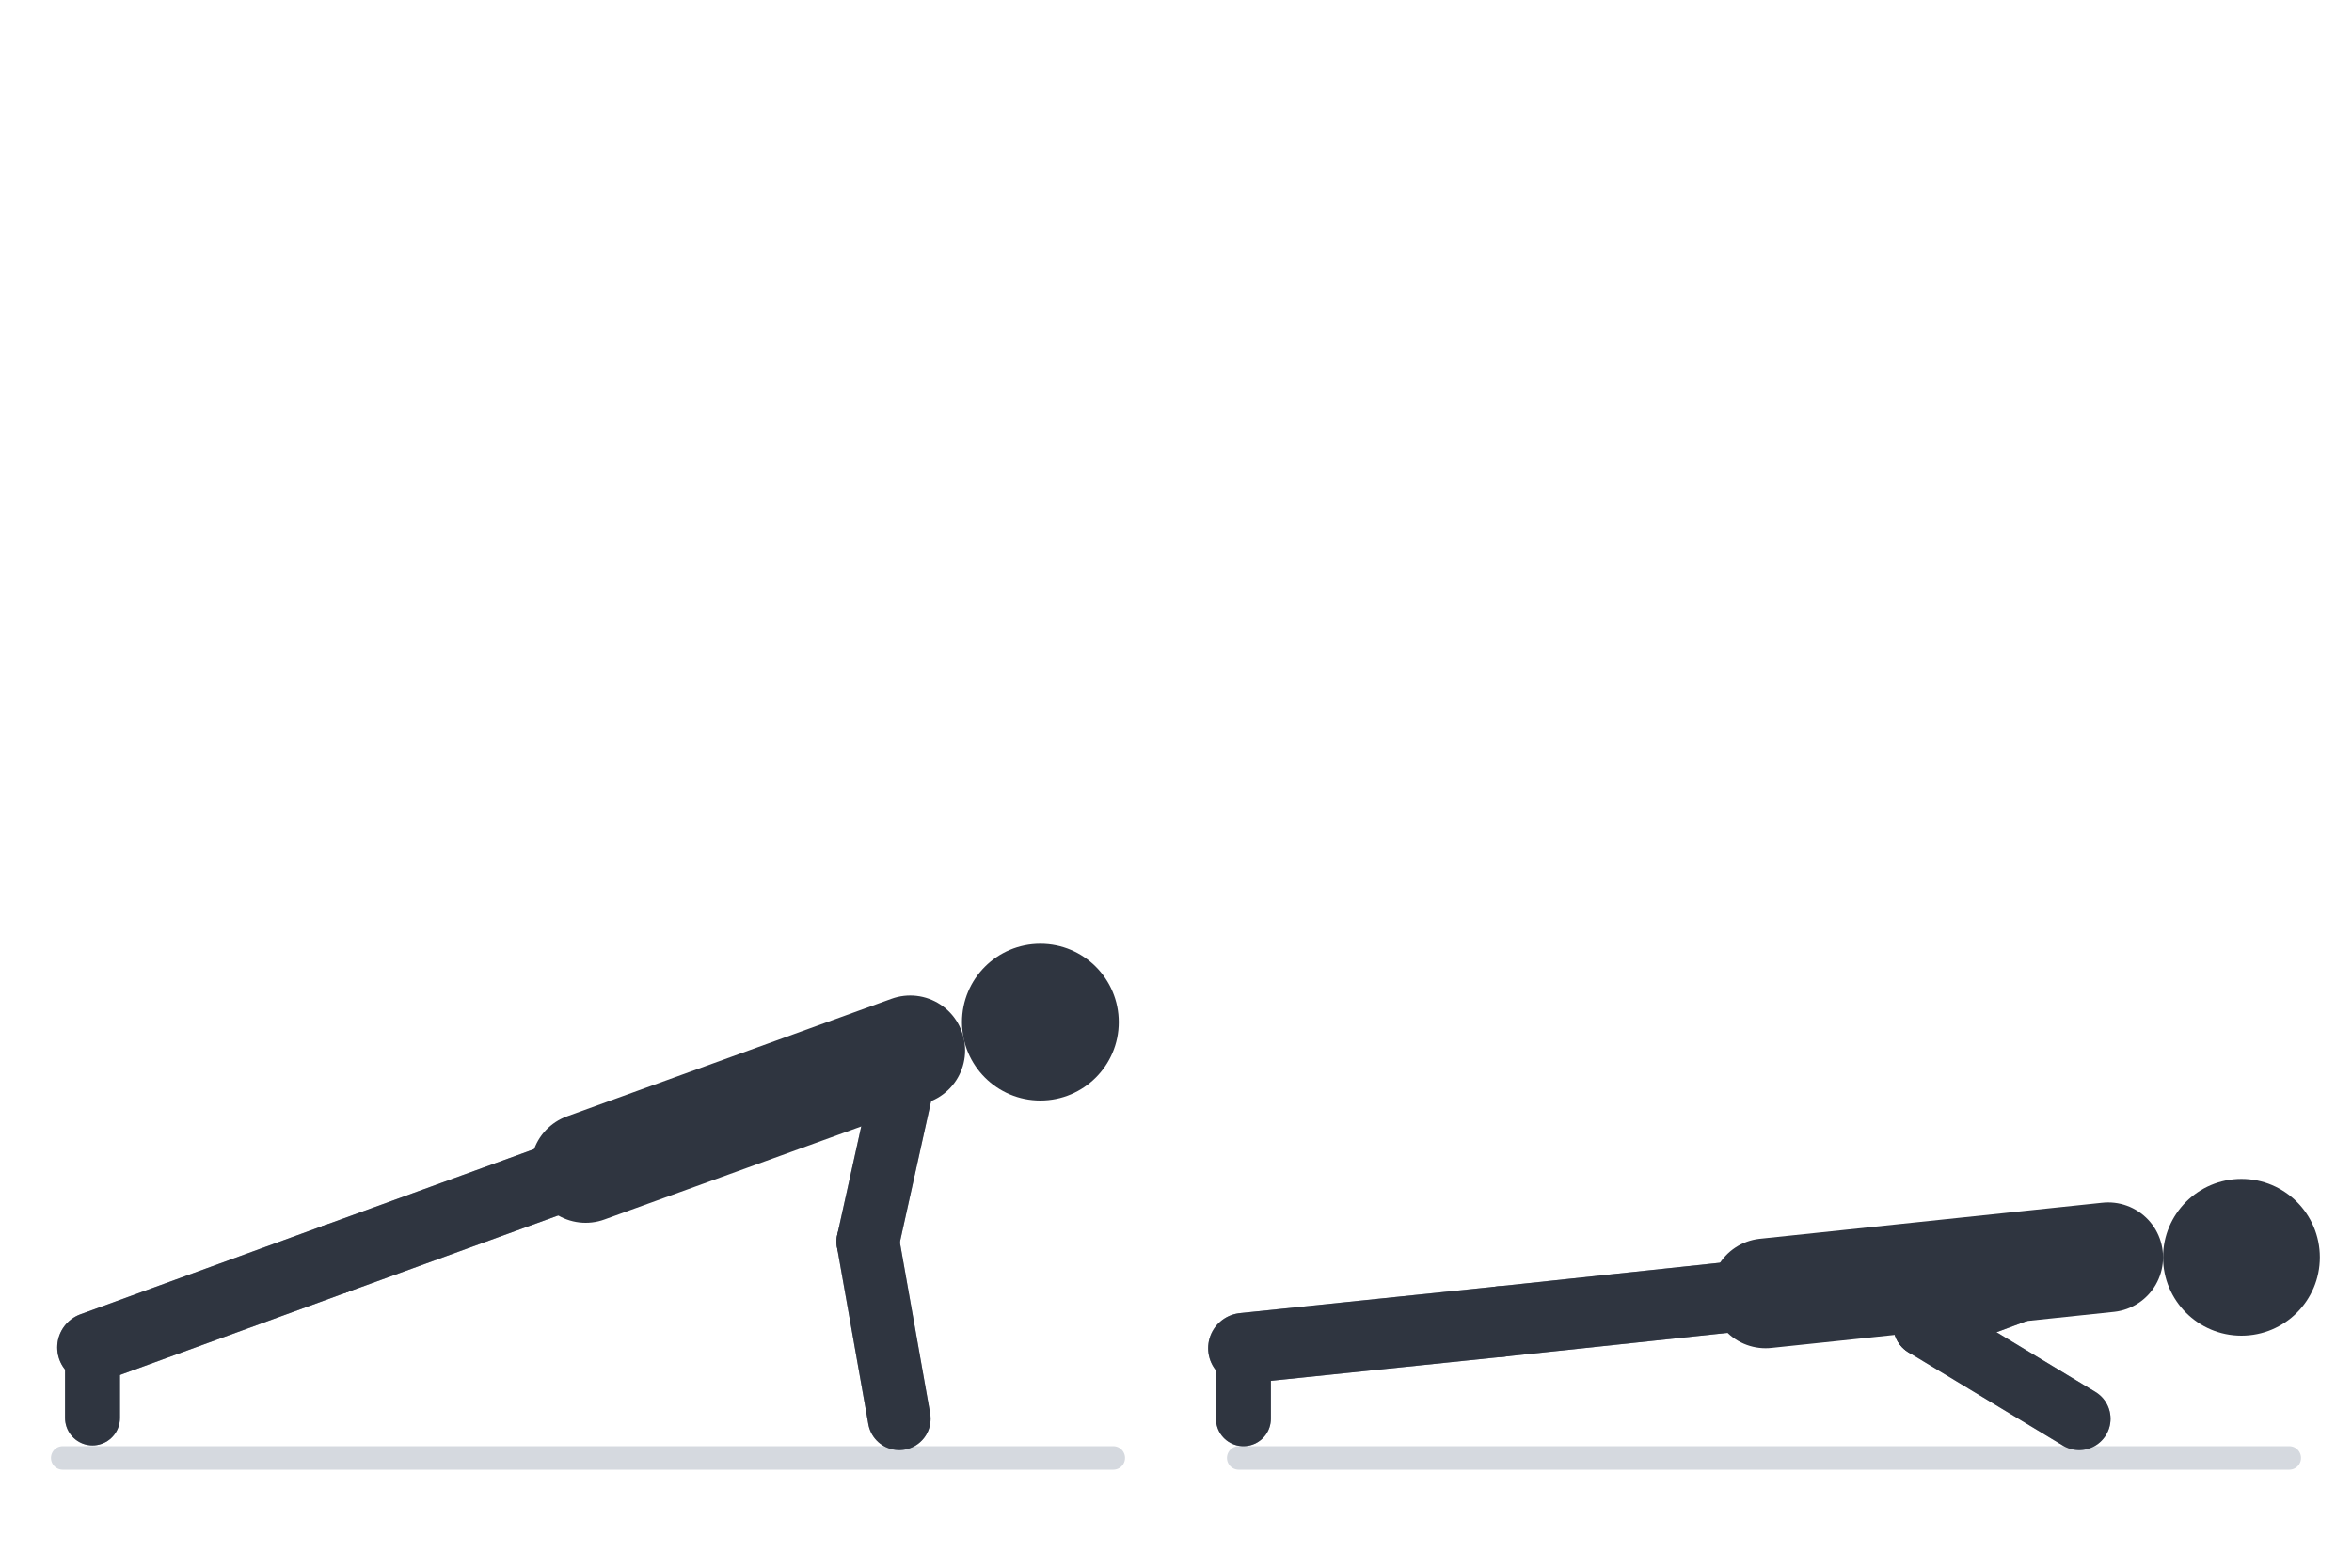
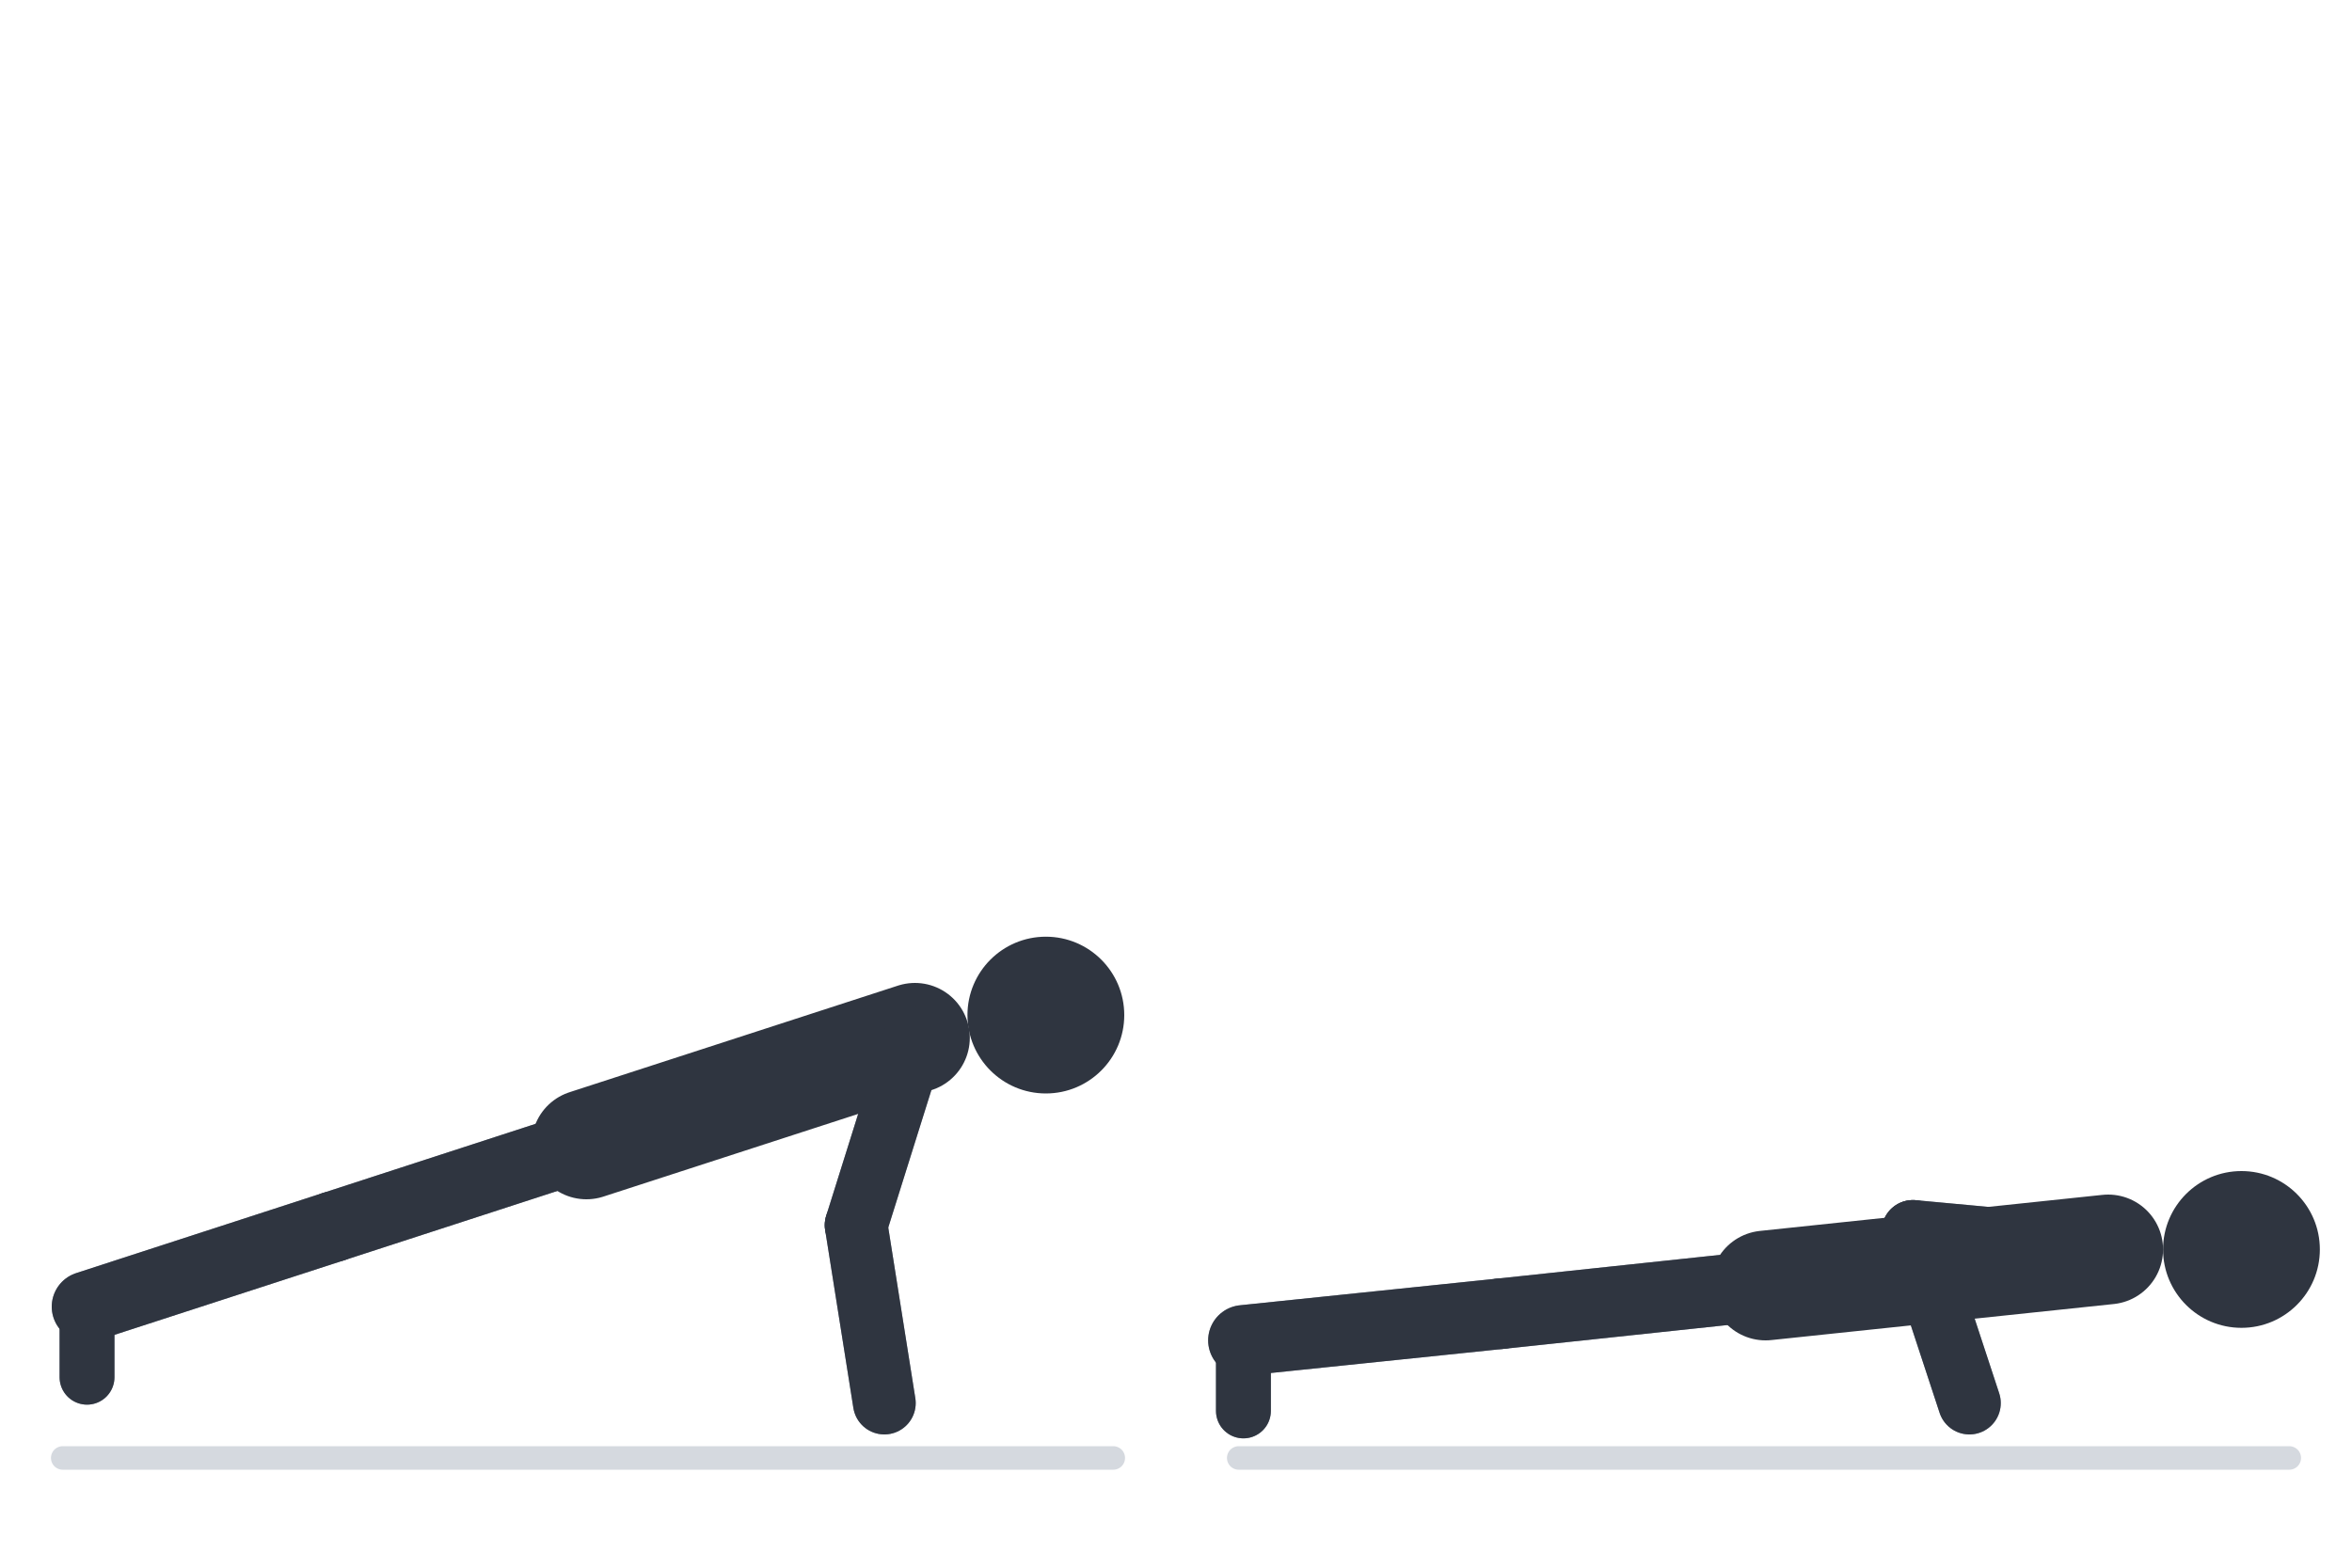
<svg xmlns="http://www.w3.org/2000/svg" width="300" height="200" viewBox="0 0 300 200">
  <line x1="8.0" y1="186.0" x2="142.0" y2="186.0" stroke="#D5D9DF" stroke-width="3" stroke-linecap="round" />
-   <line x1="116.1" y1="134.0" x2="110.7" y2="158.4" stroke="#8E96A3" stroke-width="8" stroke-linecap="round" />
-   <line x1="110.7" y1="158.4" x2="114.7" y2="181.0" stroke="#8E96A3" stroke-width="8" stroke-linecap="round" />
-   <line x1="74.7" y1="149.0" x2="42.8" y2="160.6" stroke="#8E96A3" stroke-width="9" stroke-linecap="round" />
-   <line x1="42.8" y1="160.6" x2="11.8" y2="171.9" stroke="#8E96A3" stroke-width="9" stroke-linecap="round" />
-   <line x1="11.8" y1="171.9" x2="11.8" y2="180.9" stroke="#8E96A3" stroke-width="7" stroke-linecap="round" />
-   <line x1="74.7" y1="149.0" x2="116.1" y2="134.0" stroke="#2F3540" stroke-width="14" stroke-linecap="round" />
-   <circle cx="132.7" cy="130.4" r="10.0" fill="#2F3540" />
-   <line x1="74.7" y1="149.0" x2="42.8" y2="160.6" stroke="#2F3540" stroke-width="9" stroke-linecap="round" />
-   <line x1="42.8" y1="160.6" x2="11.8" y2="171.9" stroke="#2F3540" stroke-width="9" stroke-linecap="round" />
-   <line x1="11.8" y1="171.9" x2="11.8" y2="180.9" stroke="#2F3540" stroke-width="7" stroke-linecap="round" />
-   <line x1="116.1" y1="134.0" x2="110.7" y2="158.4" stroke="#2F3540" stroke-width="8" stroke-linecap="round" />
-   <line x1="110.7" y1="158.4" x2="114.7" y2="181.0" stroke="#2F3540" stroke-width="8" stroke-linecap="round" />
+   <line x1="116.7" y1="132.4" x2="109.2" y2="156.3" stroke="#8E96A3" stroke-width="8" stroke-linecap="round" />
+   <line x1="109.2" y1="156.3" x2="112.8" y2="179.0" stroke="#8E96A3" stroke-width="8" stroke-linecap="round" />
+   <line x1="74.8" y1="146.0" x2="42.5" y2="156.5" stroke="#8E96A3" stroke-width="9" stroke-linecap="round" />
+   <line x1="42.5" y1="156.5" x2="11.1" y2="166.7" stroke="#8E96A3" stroke-width="9" stroke-linecap="round" />
+   <line x1="11.1" y1="166.7" x2="11.1" y2="175.7" stroke="#8E96A3" stroke-width="7" stroke-linecap="round" />
+   <line x1="74.8" y1="146.0" x2="116.7" y2="132.4" stroke="#2F3540" stroke-width="14" stroke-linecap="round" />
+   <circle cx="133.4" cy="129.5" r="10.0" fill="#2F3540" />
+   <line x1="74.8" y1="146.0" x2="42.5" y2="156.5" stroke="#2F3540" stroke-width="9" stroke-linecap="round" />
+   <line x1="42.5" y1="156.5" x2="11.1" y2="166.7" stroke="#2F3540" stroke-width="9" stroke-linecap="round" />
+   <line x1="11.1" y1="166.7" x2="11.1" y2="175.7" stroke="#2F3540" stroke-width="7" stroke-linecap="round" />
+   <line x1="116.7" y1="132.4" x2="109.2" y2="156.3" stroke="#2F3540" stroke-width="8" stroke-linecap="round" />
+   <line x1="109.2" y1="156.3" x2="112.8" y2="179.0" stroke="#2F3540" stroke-width="8" stroke-linecap="round" />
  <line x1="158.0" y1="186.0" x2="292.0" y2="186.0" stroke="#D5D9DF" stroke-width="3" stroke-linecap="round" />
-   <line x1="268.9" y1="160.4" x2="245.5" y2="169.1" stroke="#8E96A3" stroke-width="8" stroke-linecap="round" />
-   <line x1="245.5" y1="169.1" x2="265.2" y2="181.0" stroke="#8E96A3" stroke-width="8" stroke-linecap="round" />
-   <line x1="225.2" y1="165.0" x2="191.4" y2="168.6" stroke="#8E96A3" stroke-width="9" stroke-linecap="round" />
-   <line x1="191.4" y1="168.6" x2="158.6" y2="172.0" stroke="#8E96A3" stroke-width="9" stroke-linecap="round" />
-   <line x1="158.6" y1="172.0" x2="158.6" y2="181.0" stroke="#8E96A3" stroke-width="7" stroke-linecap="round" />
-   <line x1="225.2" y1="165.0" x2="268.9" y2="160.4" stroke="#2F3540" stroke-width="14" stroke-linecap="round" />
-   <circle cx="285.9" cy="160.4" r="10.0" fill="#2F3540" />
-   <line x1="225.2" y1="165.0" x2="191.4" y2="168.6" stroke="#2F3540" stroke-width="9" stroke-linecap="round" />
-   <line x1="191.4" y1="168.6" x2="158.6" y2="172.0" stroke="#2F3540" stroke-width="9" stroke-linecap="round" />
-   <line x1="158.6" y1="172.0" x2="158.6" y2="181.0" stroke="#2F3540" stroke-width="7" stroke-linecap="round" />
-   <line x1="268.9" y1="160.4" x2="245.5" y2="169.1" stroke="#2F3540" stroke-width="8" stroke-linecap="round" />
-   <line x1="245.5" y1="169.1" x2="265.2" y2="181.0" stroke="#2F3540" stroke-width="8" stroke-linecap="round" />
+   <line x1="268.9" y1="159.4" x2="244.0" y2="157.1" stroke="#8E96A3" stroke-width="8" stroke-linecap="round" />
+   <line x1="244.0" y1="157.1" x2="251.2" y2="179.0" stroke="#8E96A3" stroke-width="8" stroke-linecap="round" />
+   <line x1="225.2" y1="164.0" x2="191.4" y2="167.6" stroke="#8E96A3" stroke-width="9" stroke-linecap="round" />
+   <line x1="191.4" y1="167.6" x2="158.6" y2="171.0" stroke="#8E96A3" stroke-width="9" stroke-linecap="round" />
+   <line x1="158.6" y1="171.0" x2="158.6" y2="180.0" stroke="#8E96A3" stroke-width="7" stroke-linecap="round" />
+   <line x1="225.2" y1="164.0" x2="268.9" y2="159.4" stroke="#2F3540" stroke-width="14" stroke-linecap="round" />
+   <circle cx="285.9" cy="159.4" r="10.0" fill="#2F3540" />
+   <line x1="225.2" y1="164.0" x2="191.4" y2="167.6" stroke="#2F3540" stroke-width="9" stroke-linecap="round" />
+   <line x1="191.4" y1="167.6" x2="158.6" y2="171.0" stroke="#2F3540" stroke-width="9" stroke-linecap="round" />
+   <line x1="158.6" y1="171.0" x2="158.6" y2="180.0" stroke="#2F3540" stroke-width="7" stroke-linecap="round" />
+   <line x1="268.9" y1="159.4" x2="244.0" y2="157.1" stroke="#2F3540" stroke-width="8" stroke-linecap="round" />
+   <line x1="244.0" y1="157.1" x2="251.2" y2="179.0" stroke="#2F3540" stroke-width="8" stroke-linecap="round" />
</svg>
